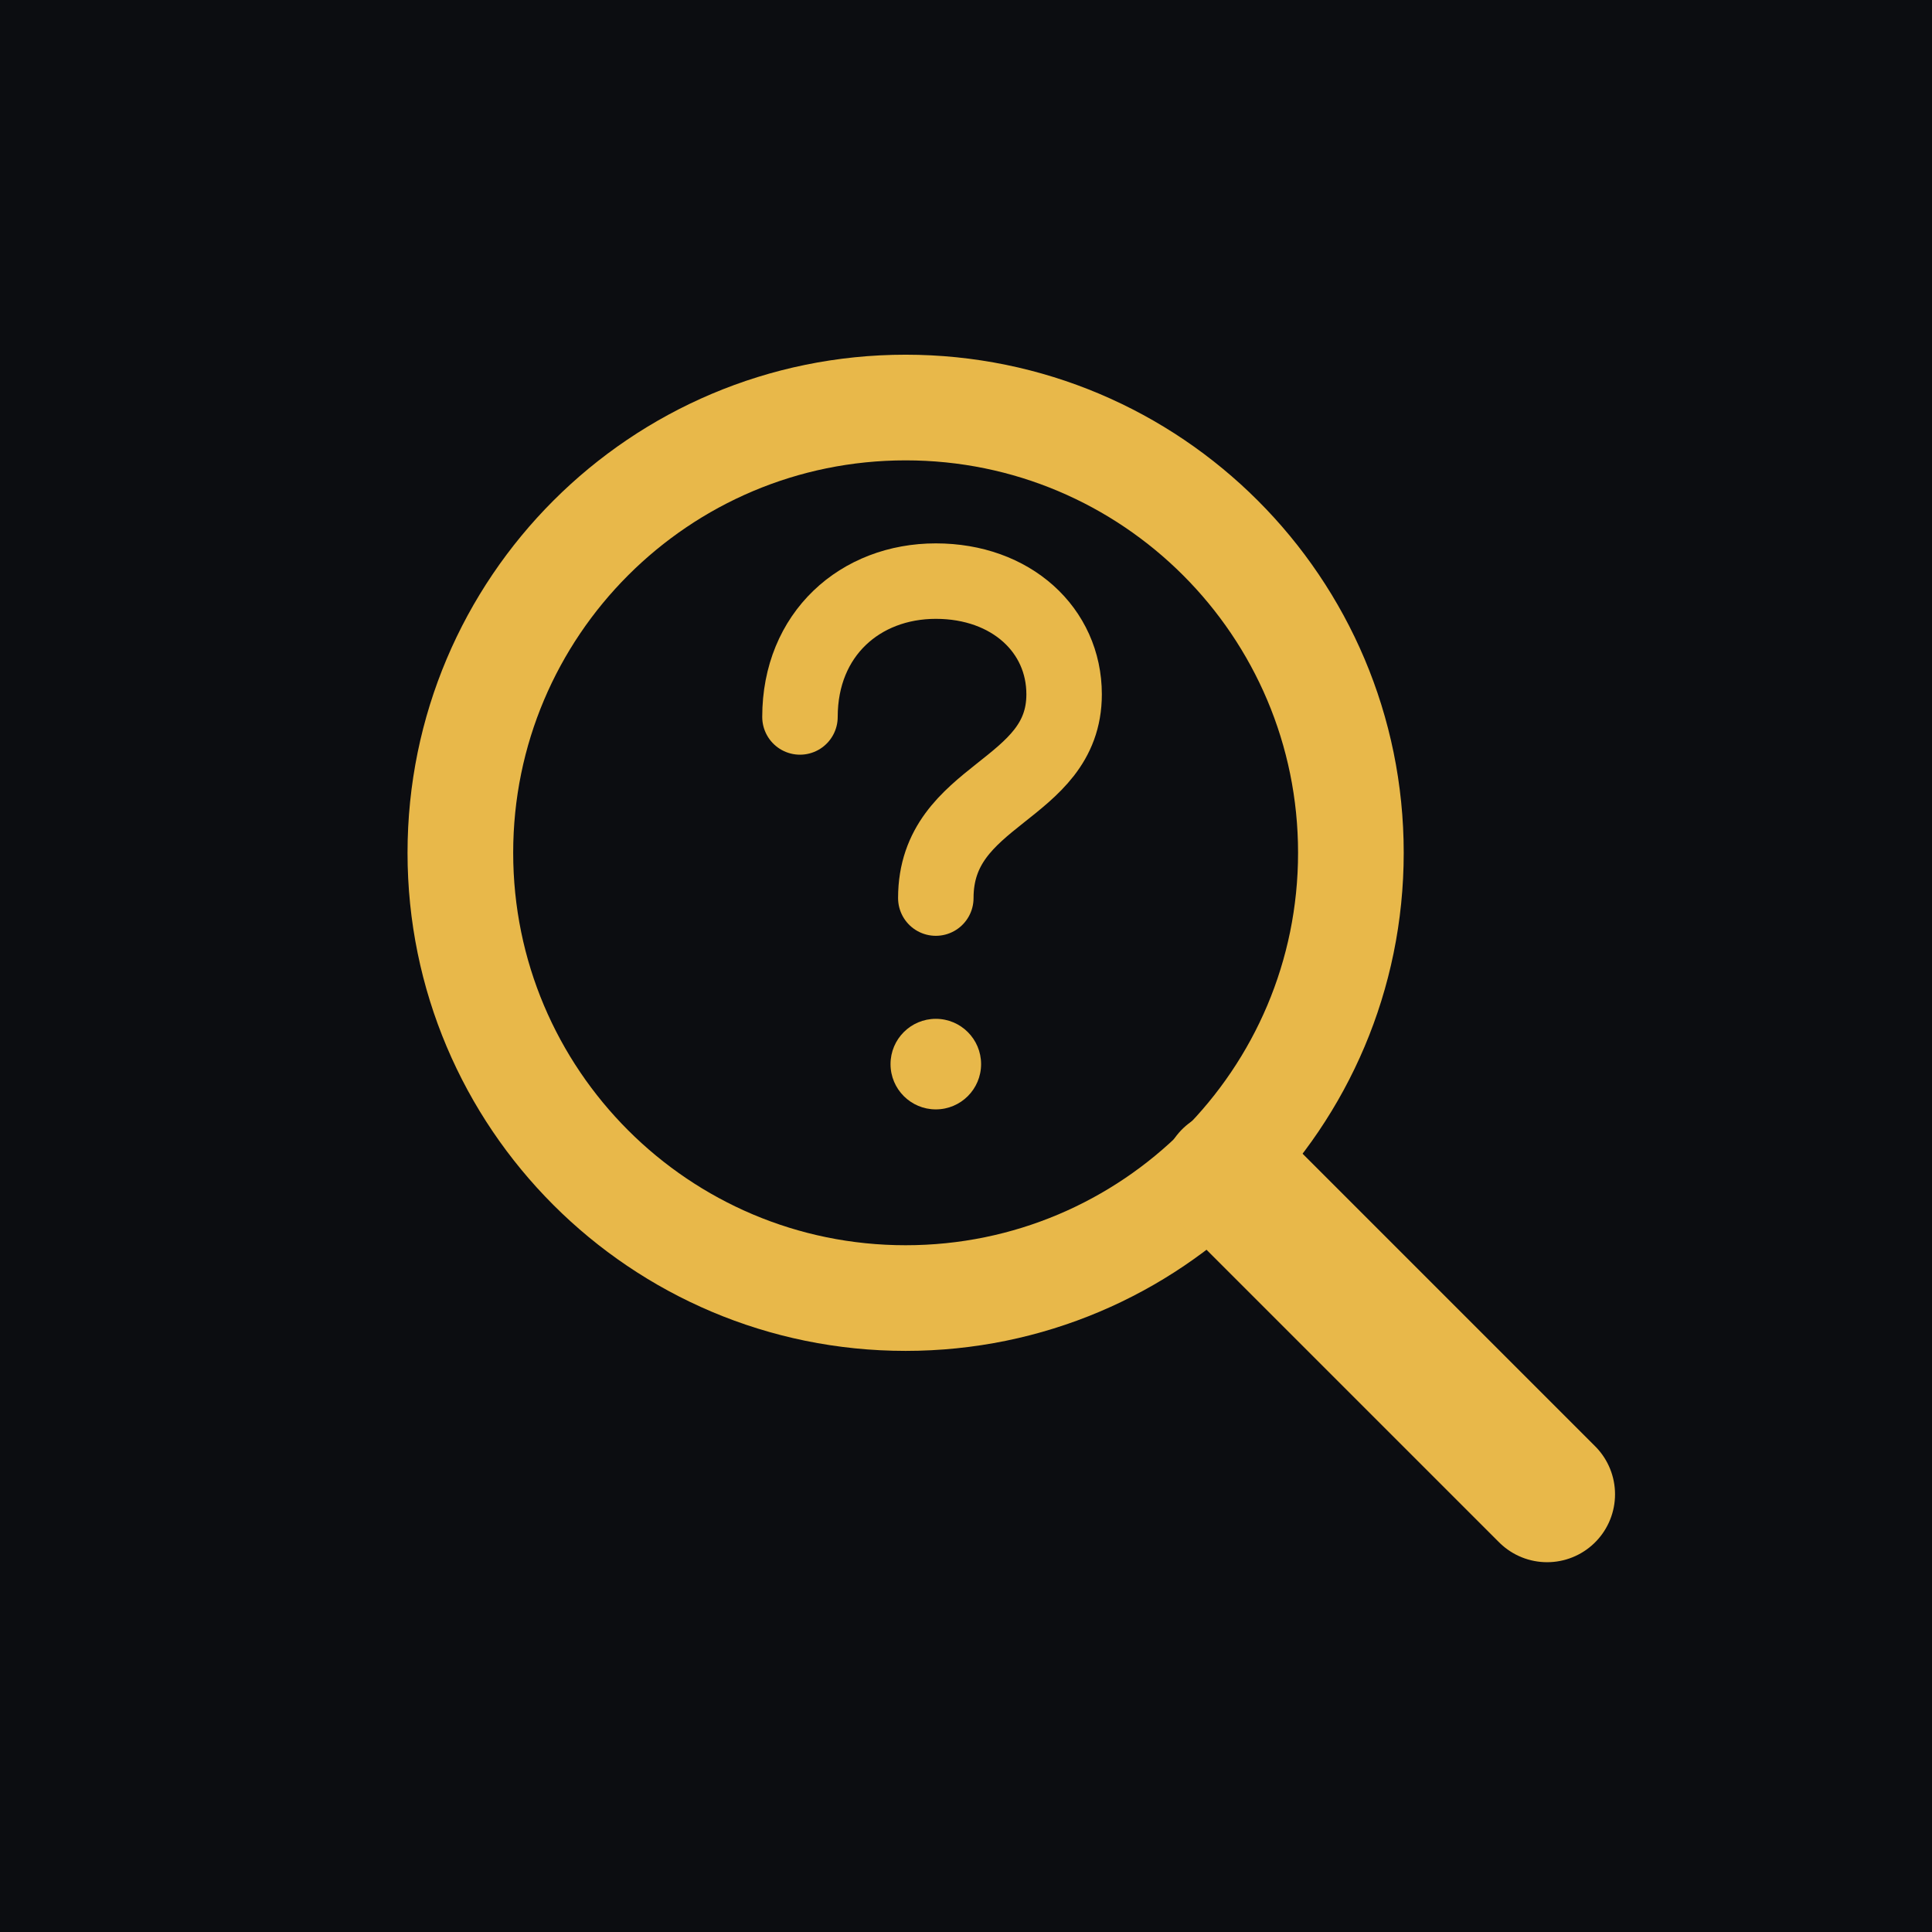
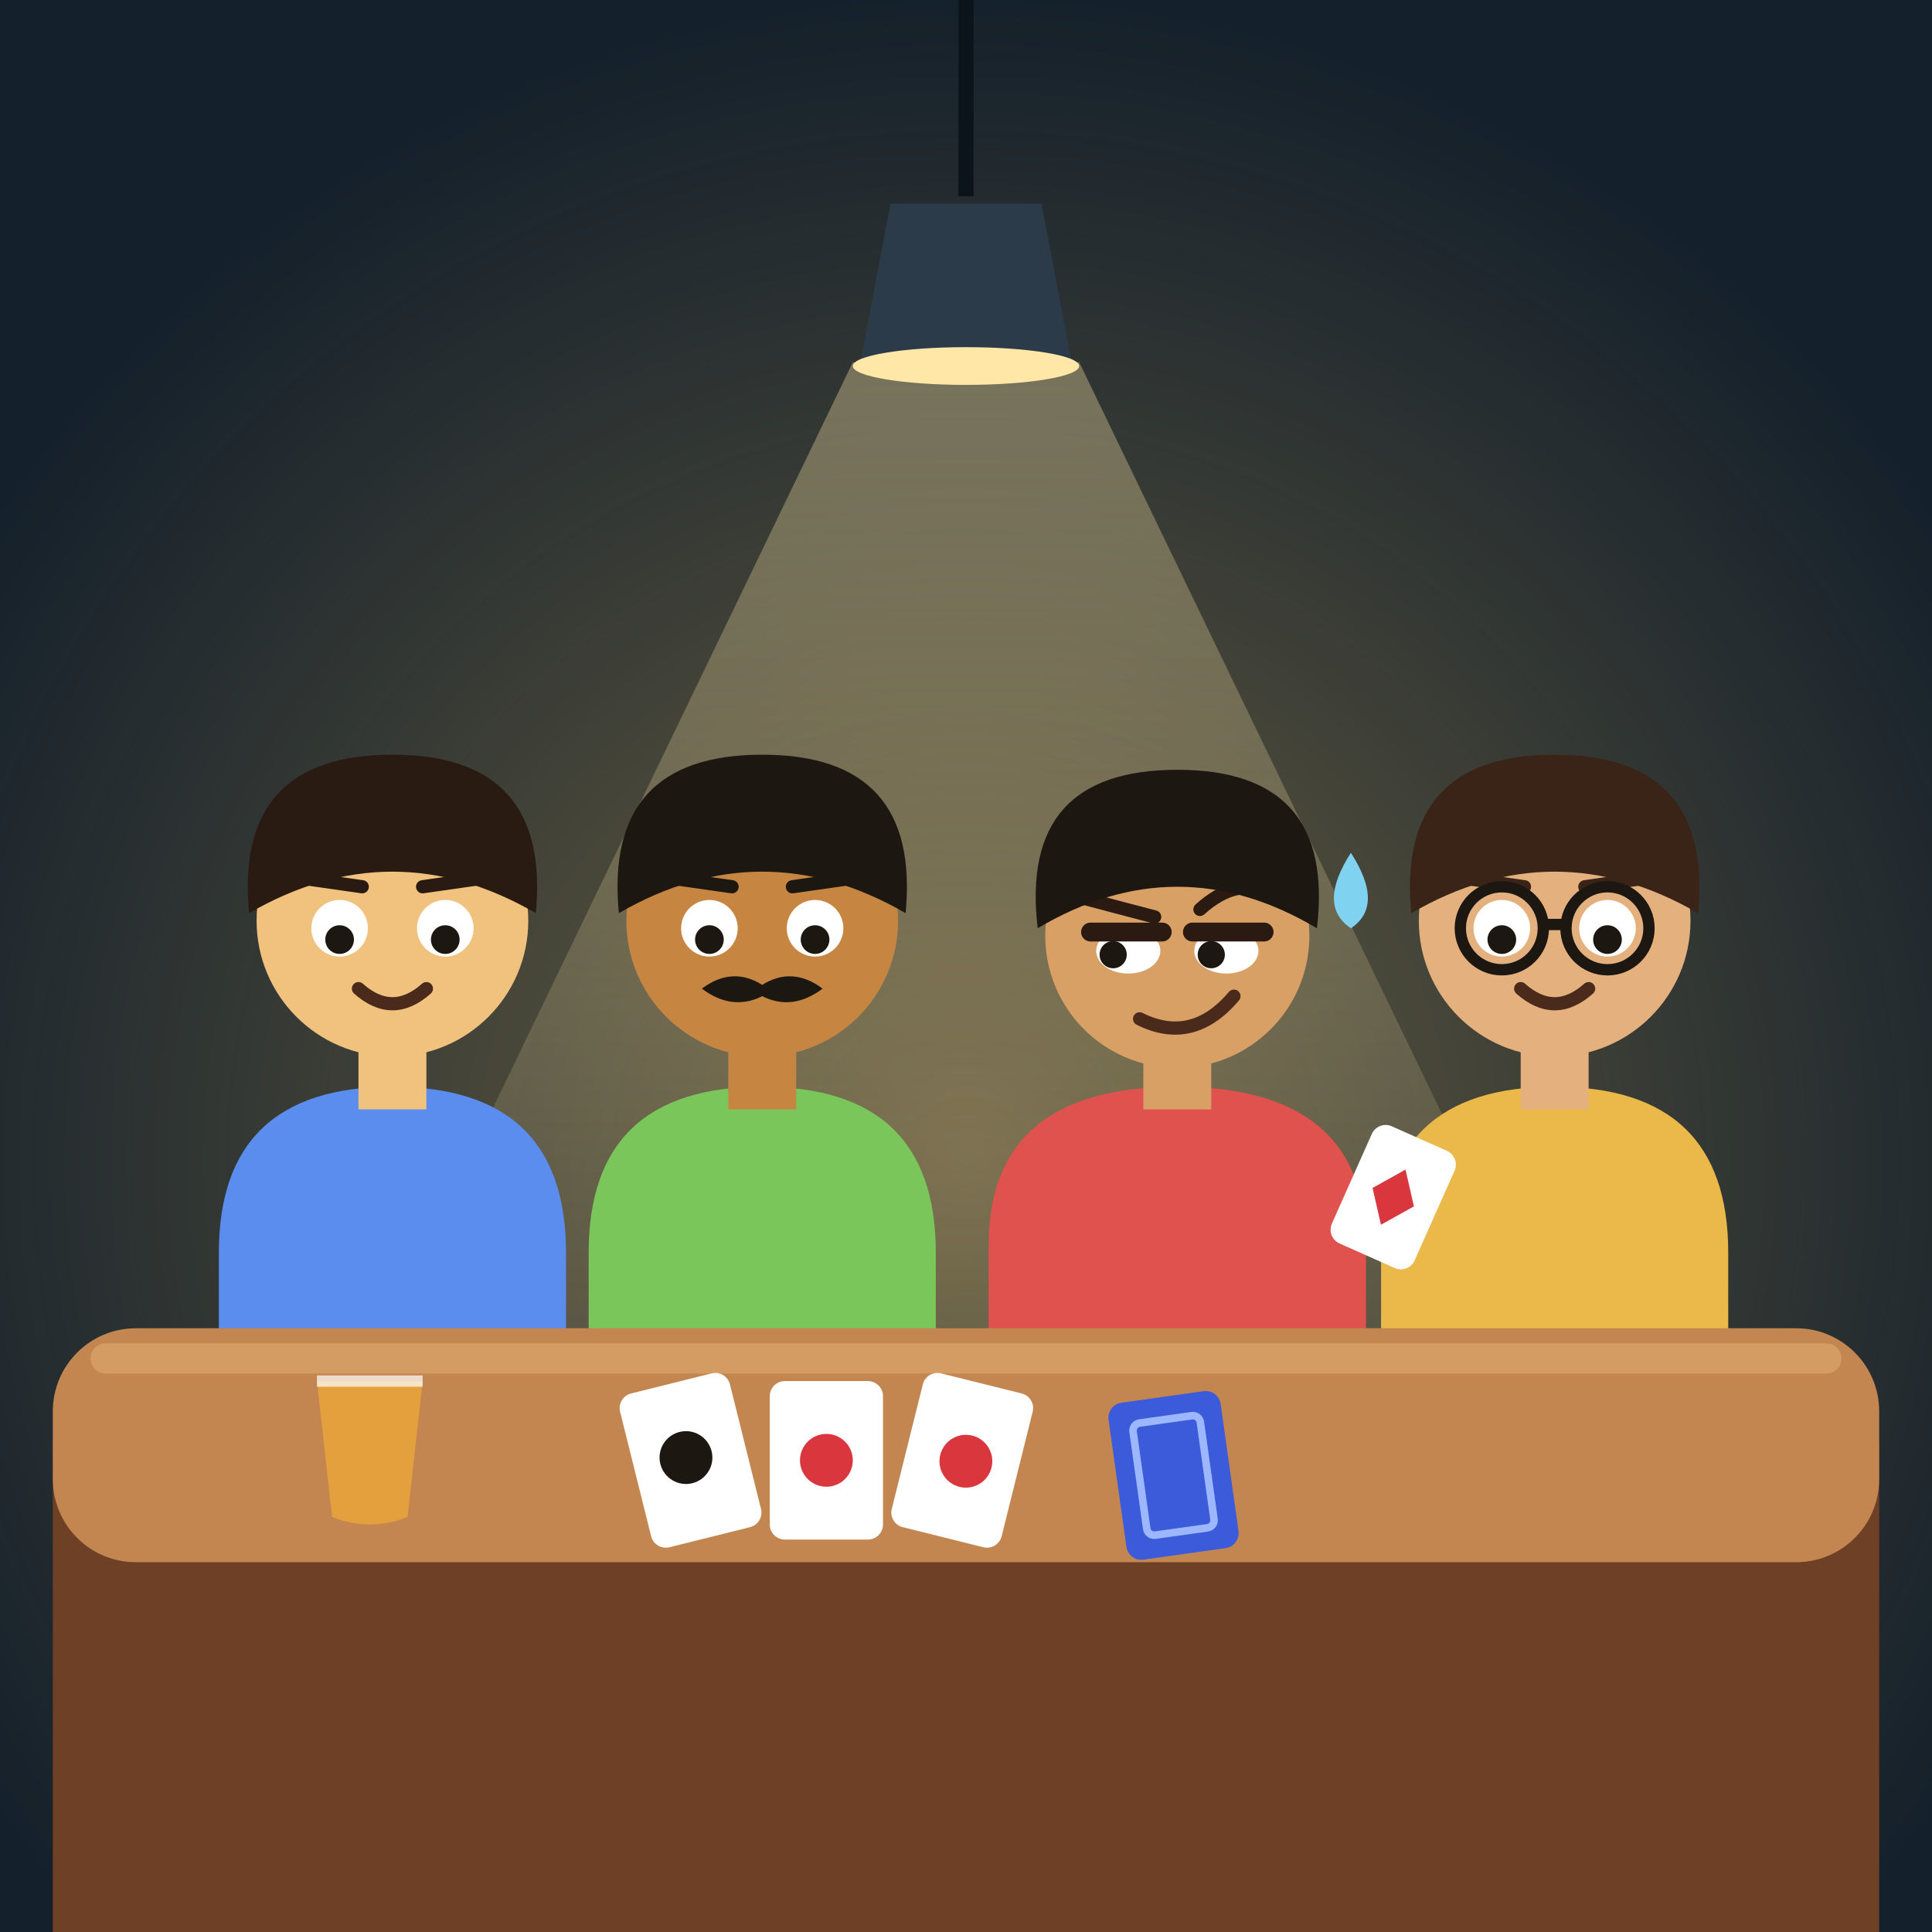
<svg xmlns="http://www.w3.org/2000/svg" viewBox="0 0 512 512">
-   <rect width="512" height="512" fill="#0c0d11" />
-   <circle cx="240" cy="226" r="118" fill="none" stroke="#e8b84a" stroke-width="28" />
-   <path d="M326 312l84 84" stroke="#e8b84a" stroke-width="36" stroke-linecap="round" />
-   <path d="M212 190c0-22 16-36 36-36s34 13 34 30c0 26-34 26-34 54" fill="none" stroke="#e8b84a" stroke-width="20" stroke-linecap="round" />
-   <circle cx="248" cy="282" r="12" fill="#e8b84a" />
+   <defs>
+     <radialGradient id="g" cx="50%" cy="60%" r="60%">
+       <stop offset="0" stop-color="#f5c96a" stop-opacity=".38" />
+       <stop offset="1" stop-color="#f5c96a" stop-opacity="0" />
+     </radialGradient>
+     <linearGradient id="l" x1="0" y1="0" x2="0" y2="1">
+       <stop offset="0" stop-color="#ffe7a8" stop-opacity=".35" />
+       <stop offset="1" stop-color="#ffe7a8" stop-opacity="0" />
+     </linearGradient>
+   </defs>
+   <rect width="512" height="512" fill="#14202b" />
+   <rect width="512" height="512" fill="url(#g)" />
+   <path d="M226 96L286 96L452 440L60 440Z" fill="url(#l)" />
+   <path d="M256 0V52" stroke="#0c141b" stroke-width="4" />
+   <path d="M228 96L236 54H276L284 96Z" fill="#2c3b49" />
+   <ellipse cx="256" cy="97" rx="30" ry="5" fill="#ffe7a8" />
+   <g transform="translate(0,30)">
+     <path d="M58 350V302Q58 258 104 258Q150 258 150 302V350Z" fill="#5b8def" />
+     <rect x="95" y="244" width="18" height="20" fill="#f1c27d" />
+     <circle cx="104" cy="214" r="36" fill="#f1c27d" />
+     <path d="M66 212Q62 170 104 170Q146 170 142 212Q104 190 66 212Z" fill="#2a1b12" />
+     <circle cx="90" cy="216" r="7.5" fill="#fff" />
+     <circle cx="90" cy="219" r="3.8" fill="#1d1712" />
+     <circle cx="118" cy="216" r="7.5" fill="#fff" />
+     <circle cx="118" cy="219" r="3.8" fill="#1d1712" />
+     <path d="M82 203L96 205M112 205L126 203" stroke="#2a1b12" stroke-width="3.5" stroke-linecap="round" />
+     <path d="M95 232Q104 240 113 232" stroke="#4a2a1a" stroke-width="3.5" fill="none" stroke-linecap="round" />
+     <path d="M156 350V302Q156 258 202 258Q248 258 248 302V350Z" fill="#7bc65a" />
+     <rect x="193" y="244" width="18" height="20" fill="#c68642" />
+     <circle cx="202" cy="214" r="36" fill="#c68642" />
+     <path d="M164 212Q160 170 202 170Q244 170 240 212Q202 190 164 212Z" fill="#1d1712" />
+     <circle cx="188" cy="216" r="7.5" fill="#fff" />
+     <circle cx="188" cy="219" r="3.8" fill="#1d1712" />
+     <circle cx="216" cy="216" r="7.5" fill="#fff" />
+     <circle cx="216" cy="219" r="3.8" fill="#1d1712" />
+     <path d="M180 203L194 205M210 205L224 203" stroke="#1d1712" stroke-width="3.5" stroke-linecap="round" />
+     <path d="M186 232Q194 226 202 231Q210 226 218 232Q210 238 202 234Q194 238 186 232Z" fill="#1d1712" />
+     <path d="M366 350V302Q366 258 412 258Q458 258 458 302V350Z" fill="#eab949" />
+     <rect x="403" y="244" width="18" height="20" fill="#e3b07e" />
+     <circle cx="412" cy="214" r="36" fill="#e3b07e" />
+     <path d="M374 212Q370 170 412 170Q454 170 450 212Q412 190 374 212Z" fill="#3a2417" />
+     <circle cx="398" cy="216" r="7.5" fill="#fff" />
+     <circle cx="398" cy="219" r="3.8" fill="#1d1712" />
+     <circle cx="426" cy="216" r="7.5" fill="#fff" />
+     <circle cx="426" cy="219" r="3.8" fill="#1d1712" />
+     <path d="M390 203L404 205M420 205L434 203" stroke="#3a2417" stroke-width="3.5" stroke-linecap="round" />
+     <path d="M403 232Q412 240 421 232" stroke="#4a2a1a" stroke-width="3.5" fill="none" stroke-linecap="round" />
+     <g fill="none" stroke="#1d1712" stroke-width="3">
+       <circle cx="398" cy="216" r="11" />
+       <circle cx="426" cy="216" r="11" />
+       <path d="M409 215H415" />
+     </g>
+     <path d="M262 350V300Q262 258 312 258Q362 258 362 300V350Z" fill="#e0524d" />
+     <rect x="303" y="244" width="18" height="20" fill="#d9a066" />
+     <clipPath id="f">
+       <circle cx="312" cy="218" r="35" />
+     </clipPath>
+     <circle cx="312" cy="218" r="35" fill="#d9a066" />
+     <ellipse cx="299" cy="222" rx="8.5" ry="6" fill="#fff" />
+     <circle cx="295" cy="223" r="3.6" fill="#1d1712" />
+     <ellipse cx="325" cy="222" rx="8.5" ry="6" fill="#fff" />
+     <circle cx="321" cy="223" r="3.6" fill="#1d1712" />
+     <path d="M289 217H308M316 217H335" stroke="#2b1a12" stroke-width="5" stroke-linecap="round" />
+     <path d="M287 208L306 213" stroke="#2b1a12" stroke-width="3.5" stroke-linecap="round" />
+     <path d="M318 211Q328 202 337 207" stroke="#2b1a12" stroke-width="3.5" fill="none" stroke-linecap="round" />
+     <path d="M302 240Q316 247 327 234" stroke="#4a2a1a" stroke-width="3.5" fill="none" stroke-linecap="round" />
+     <path d="M275 216Q270 174 312 174Q354 174 349 216Q312 194 275 216Z" fill="#1d1712" />
+     <path d="M358 196q-9 14 0 20q9 -6 0 -20z" fill="#7fd3f0" />
+     <g transform="rotate(24 368 290)">
+       <rect x="356" y="270" width="24" height="34" rx="4" fill="#fff" />
+       <path d="M368 279l6 8l-6 8l-6 -8z" fill="#d9363e" />
+     </g>
+     <rect x="14" y="352" width="484" height="200" fill="#6e4126" />
+     <rect x="14" y="322" width="484" height="62" rx="22" fill="#c48650" />
+     <rect x="24" y="326" width="464" height="8" rx="4" fill="#dca469" opacity=".7" />
+     <g>
+       <rect x="168" y="336" width="30" height="42" rx="4" fill="#fff" transform="rotate(-14 183 357)" />
+       <rect x="204" y="336" width="30" height="42" rx="4" fill="#fff" />
+       <rect x="240" y="336" width="30" height="42" rx="4" fill="#fff" transform="rotate(14 255 357)" />
+       <circle cx="219" cy="357" r="7" fill="#d9363e" />
+       <circle cx="182" cy="356" r="7" fill="#1d1712" transform="rotate(-14 183 357)" />
+       <circle cx="256" cy="357" r="7" fill="#d9363e" transform="rotate(14 255 357)" />
+       <rect x="296" y="340" width="30" height="42" rx="4" fill="#3b5bdb" transform="rotate(-8 311 361)" />
+       <rect x="302" y="346" width="18" height="30" rx="2" fill="none" stroke="#9db7ff" stroke-width="2" transform="rotate(-8 311 361)" />
+     </g>
+     <path d="M84 336L112 336L108 372Q98 376 88 372Z" fill="#e8a33a" opacity=".9" />
+     <path d="M84 336H112" stroke="#fff" stroke-width="3" opacity=".7" />
+   </g>
</svg>
